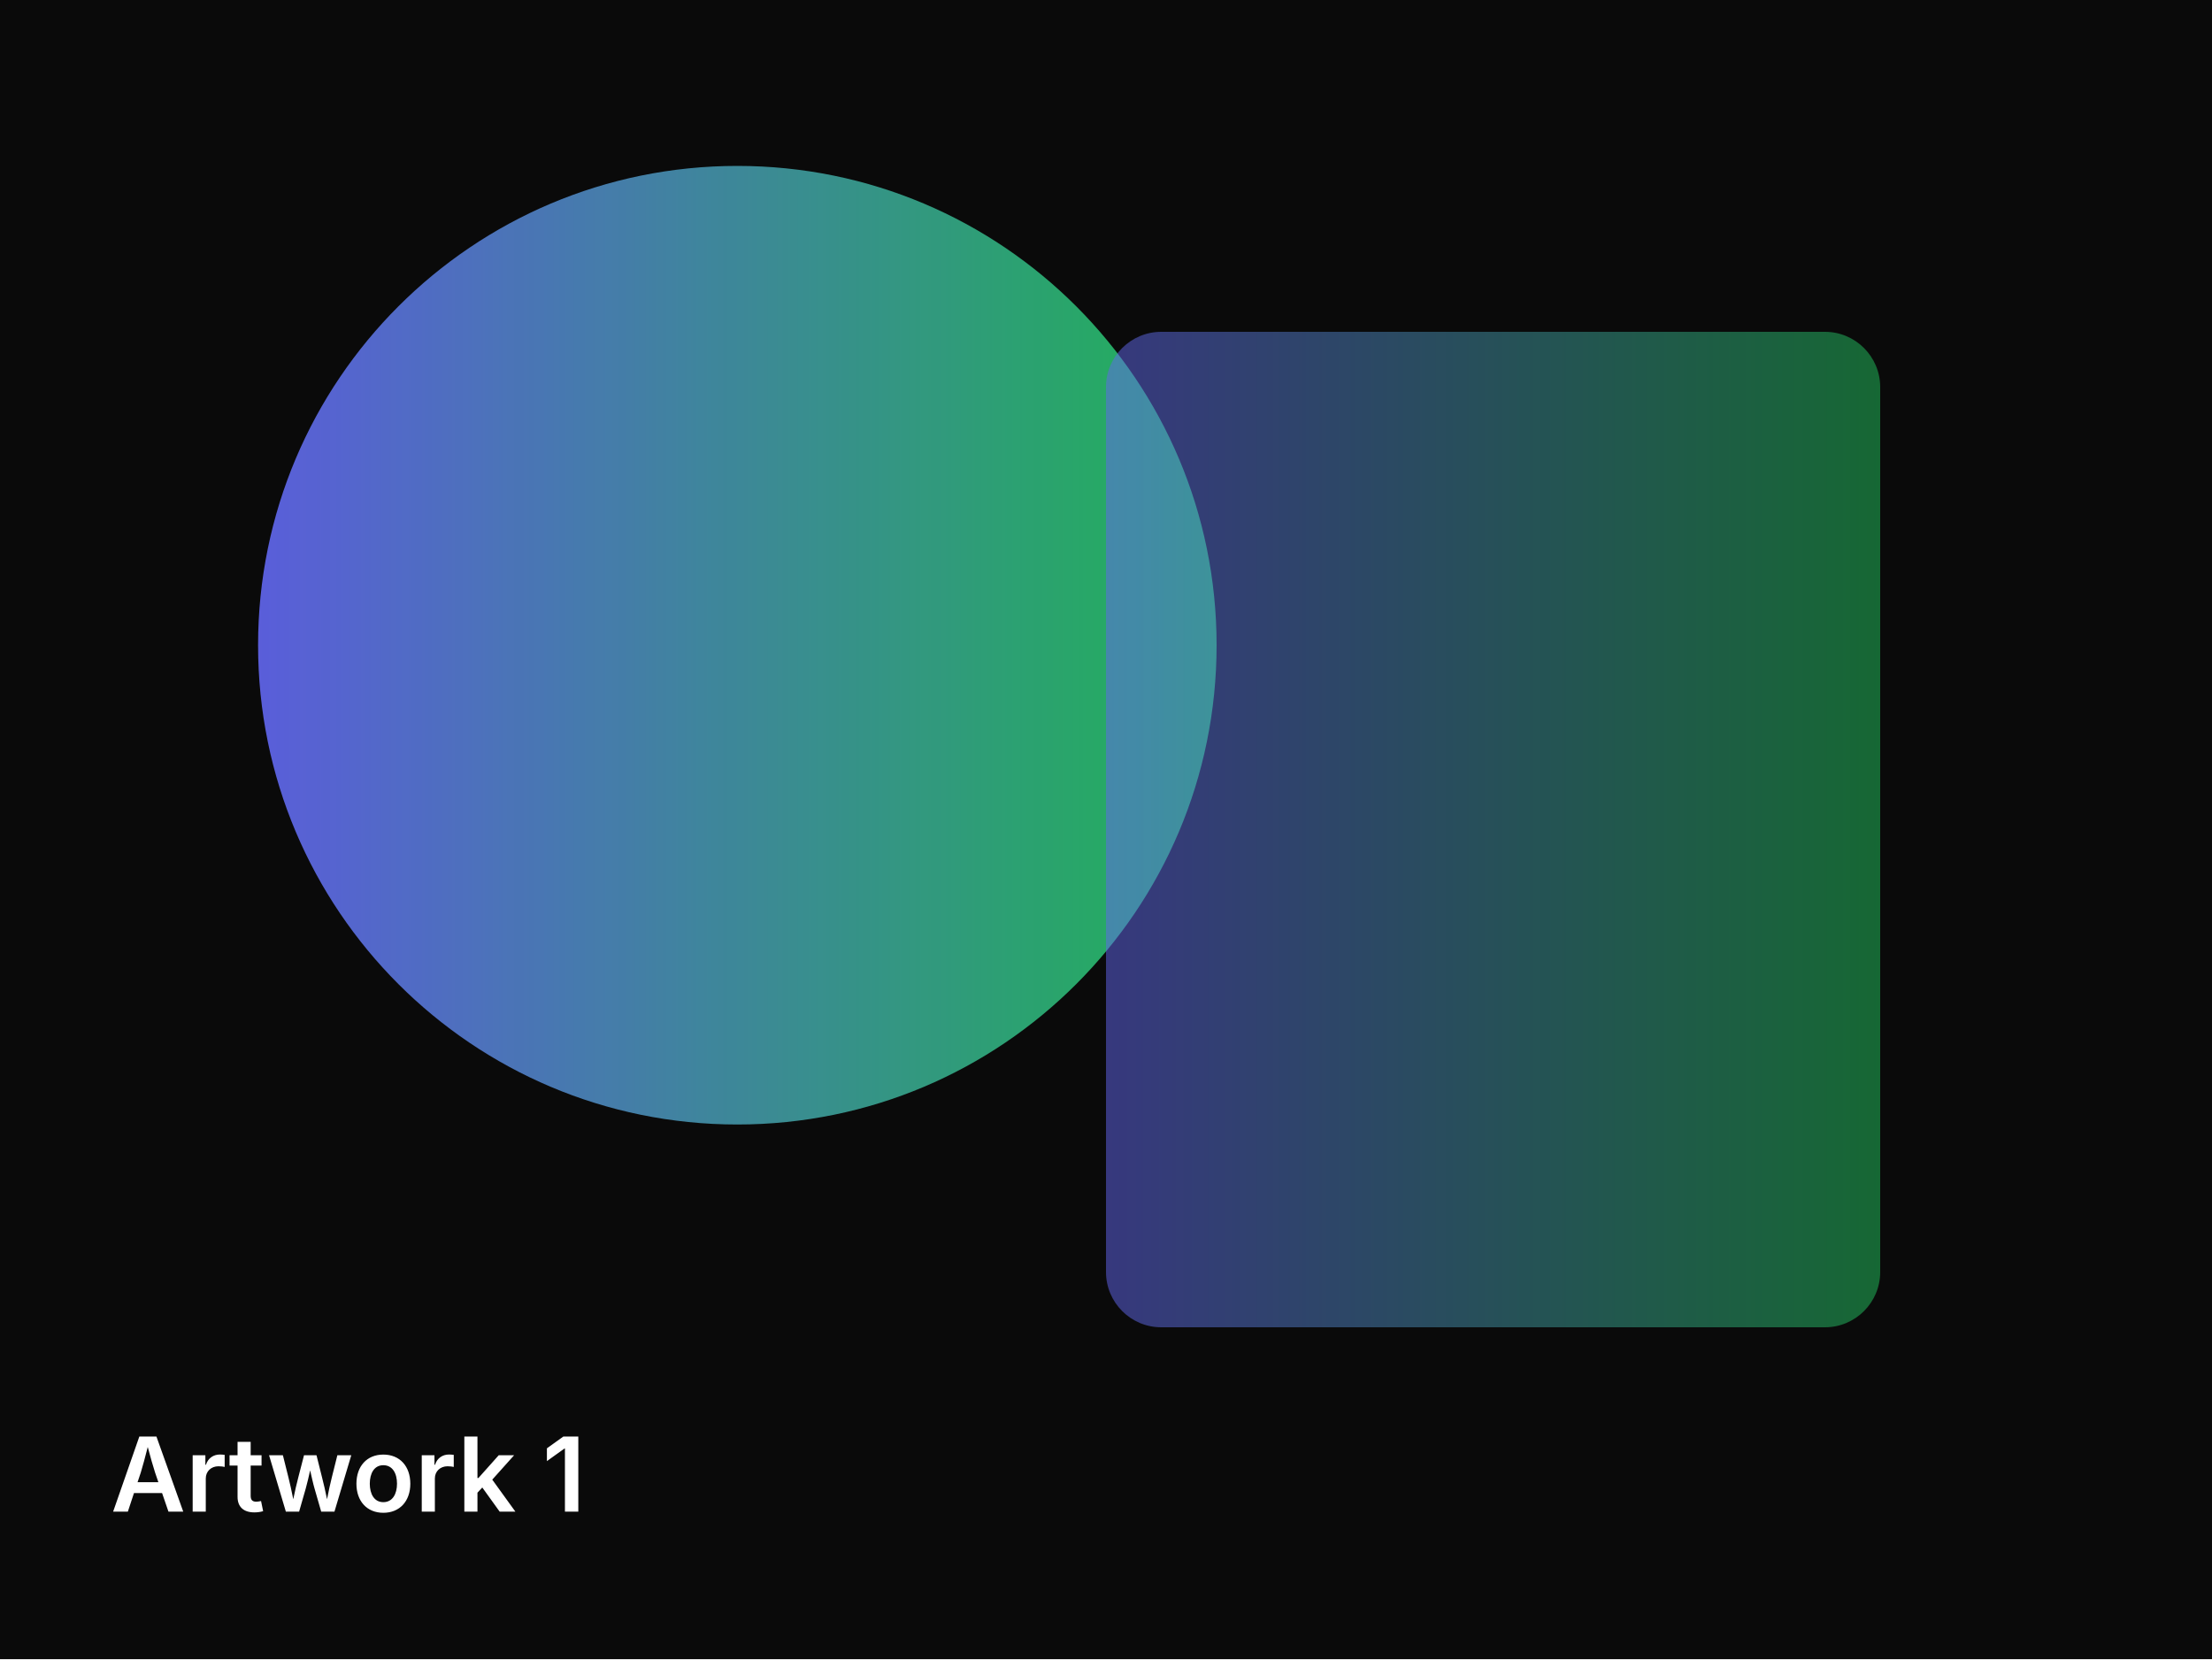
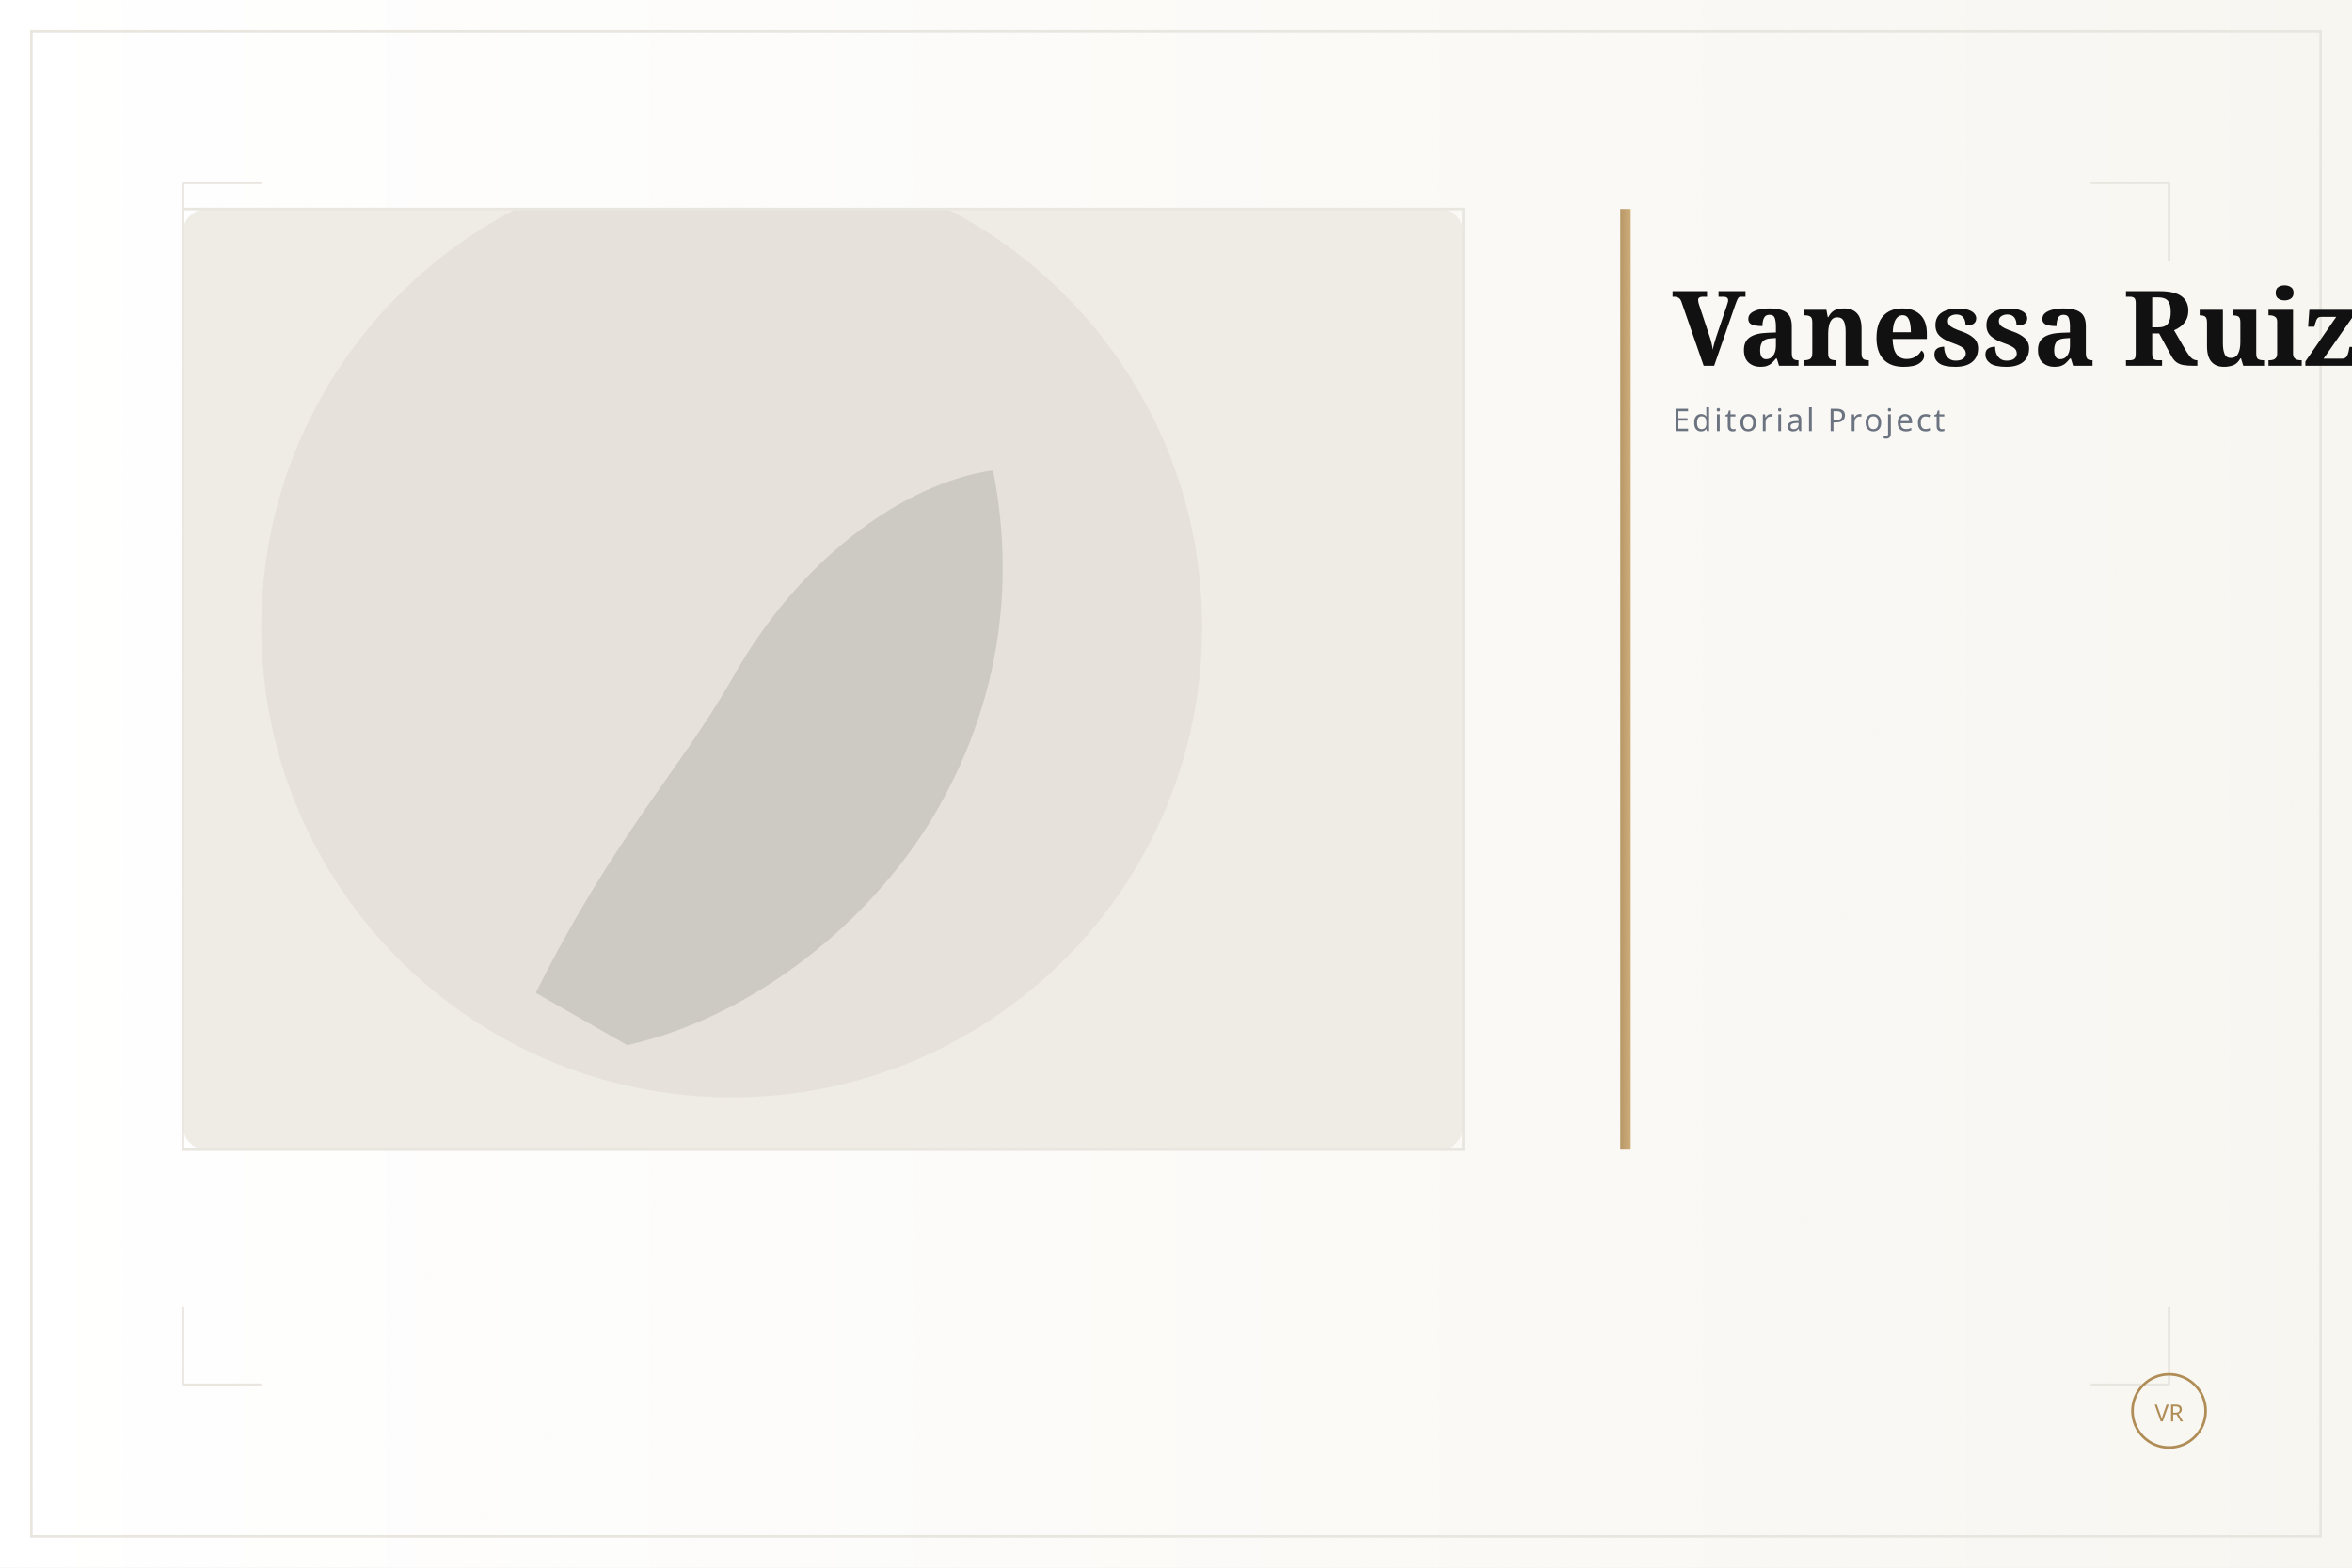
- <svg xmlns="http://www.w3.org/2000/svg" width="1200" height="900" viewBox="0 0 1200 900">
+ <svg xmlns="http://www.w3.org/2000/svg" width="1800" height="1200" viewBox="0 0 1800 1200">
  <defs>
-     <linearGradient id="g" x1="0" x2="1">
-       <stop offset="0%" stop-color="#6366f1" />
-       <stop offset="100%" stop-color="#22c55e" />
+     <linearGradient id="g1" x1="0" x2="1">
+       <stop offset="0%" stop-color="#FFFFFF" />
+       <stop offset="100%" stop-color="#F8F6F1" />
    </linearGradient>
+     <filter id="grain" x="-20%" y="-20%" width="140%" height="140%">
+       <feTurbulence type="fractalNoise" baseFrequency="0.8" numOctaves="2" stitchTiles="stitch" />
+       <feColorMatrix type="saturate" values="0" />
+       <feComponentTransfer>
+         <feFuncA type="table" tableValues="0 0 0.05" />
+       </feComponentTransfer>
+     </filter>
+     <linearGradient id="gold" x1="0" x2="1">
+       <stop offset="0%" stop-color="#B08D57" />
+       <stop offset="100%" stop-color="#C9A56E" />
+     </linearGradient>
+     <clipPath id="window">
+       <rect x="140" y="160" width="980" height="720" rx="18" />
+     </clipPath>
  </defs>
-   <rect width="1200" height="900" fill="#0a0a0a" />
-   <circle cx="400" cy="350" r="260" fill="url(#g)" opacity="0.9" />
-   <rect x="600" y="180" width="420" height="540" rx="30" fill="url(#g)" opacity="0.5" />
-   <text x="60" y="820" fill="#ffffff" font-family="Inter, Arial, sans-serif" font-size="56" font-weight="600">Artwork 1</text>
+   <rect width="100%" height="100%" fill="url(#g1)" />
+   <rect width="100%" height="100%" filter="url(#grain)" opacity="0.35" />
+   <rect x="24" y="24" width="1752" height="1152" fill="none" stroke="#E9E6E0" stroke-width="2" />
+   <rect x="1240" y="160" width="8" height="720" fill="url(#gold)" opacity="0.9" />
+   <g stroke="#E9E6E0" stroke-width="2">
+     <path d="M140 140h60M140 140v60" />
+     <path d="M1660 140h-60M1660 140v60" />
+     <path d="M140 1060h60M140 1060v-60" />
+     <path d="M1660 1060h-60M1660 1060v-60" />
+   </g>
+   <g clip-path="url(#window)">
+     <rect x="140" y="160" width="980" height="720" fill="#EFECE5" />
+     <circle cx="560" cy="480" r="360" fill="#E6E2DB" />
+     <path d="M410,760 C470,640 520,590 560,520 C610,430 690,370 760,360 C780,462 758,555 710,632 C658,714 570,780 480,800 Z" fill="#111111" opacity="0.12" />
+   </g>
+   <rect x="140" y="160" width="980" height="720" fill="none" stroke="#E9E6E0" stroke-width="2" />
+   <text x="1280" y="280" fill="#111111" font-family="Cormorant Garamond, serif" font-size="80" font-weight="600">Vanessa Ruiz</text>
+   <text x="1280" y="330" fill="#6B7280" font-family="Manrope, system-ui, sans-serif" font-size="24" letter-spacing=".08em" textLength="360">Editorial Project</text>
+   <g transform="translate(1660,1080)">
+     <circle r="28" fill="none" stroke="#B08D57" stroke-width="2" />
+     <text text-anchor="middle" dy="8" fill="#B08D57" font-family="Manrope, system-ui, sans-serif" font-size="18">VR</text>
+   </g>
</svg>
